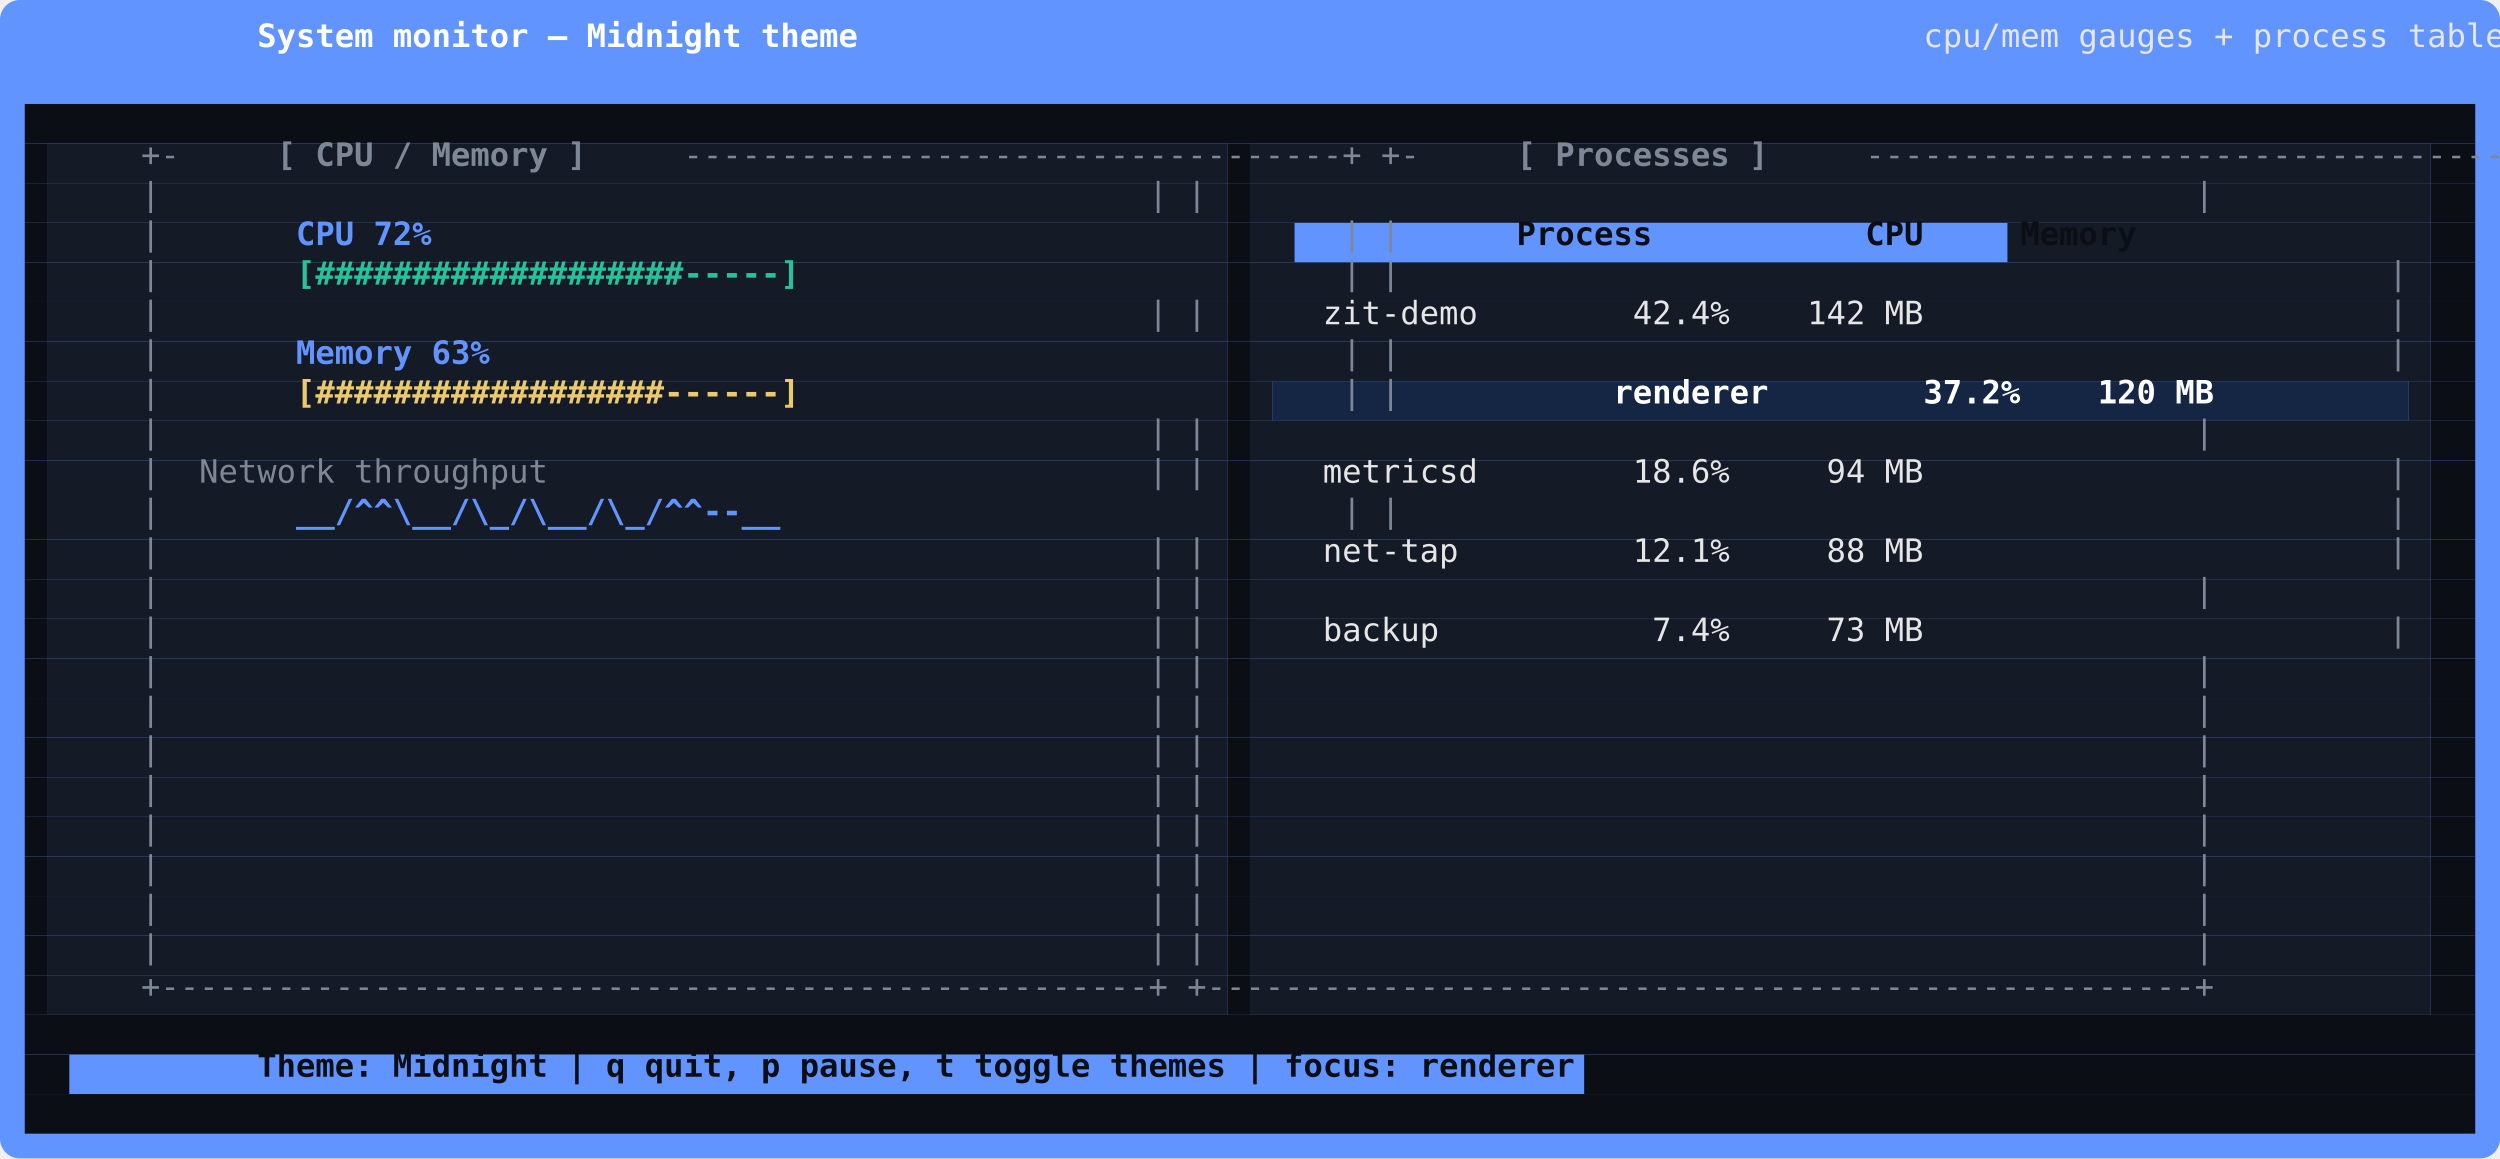
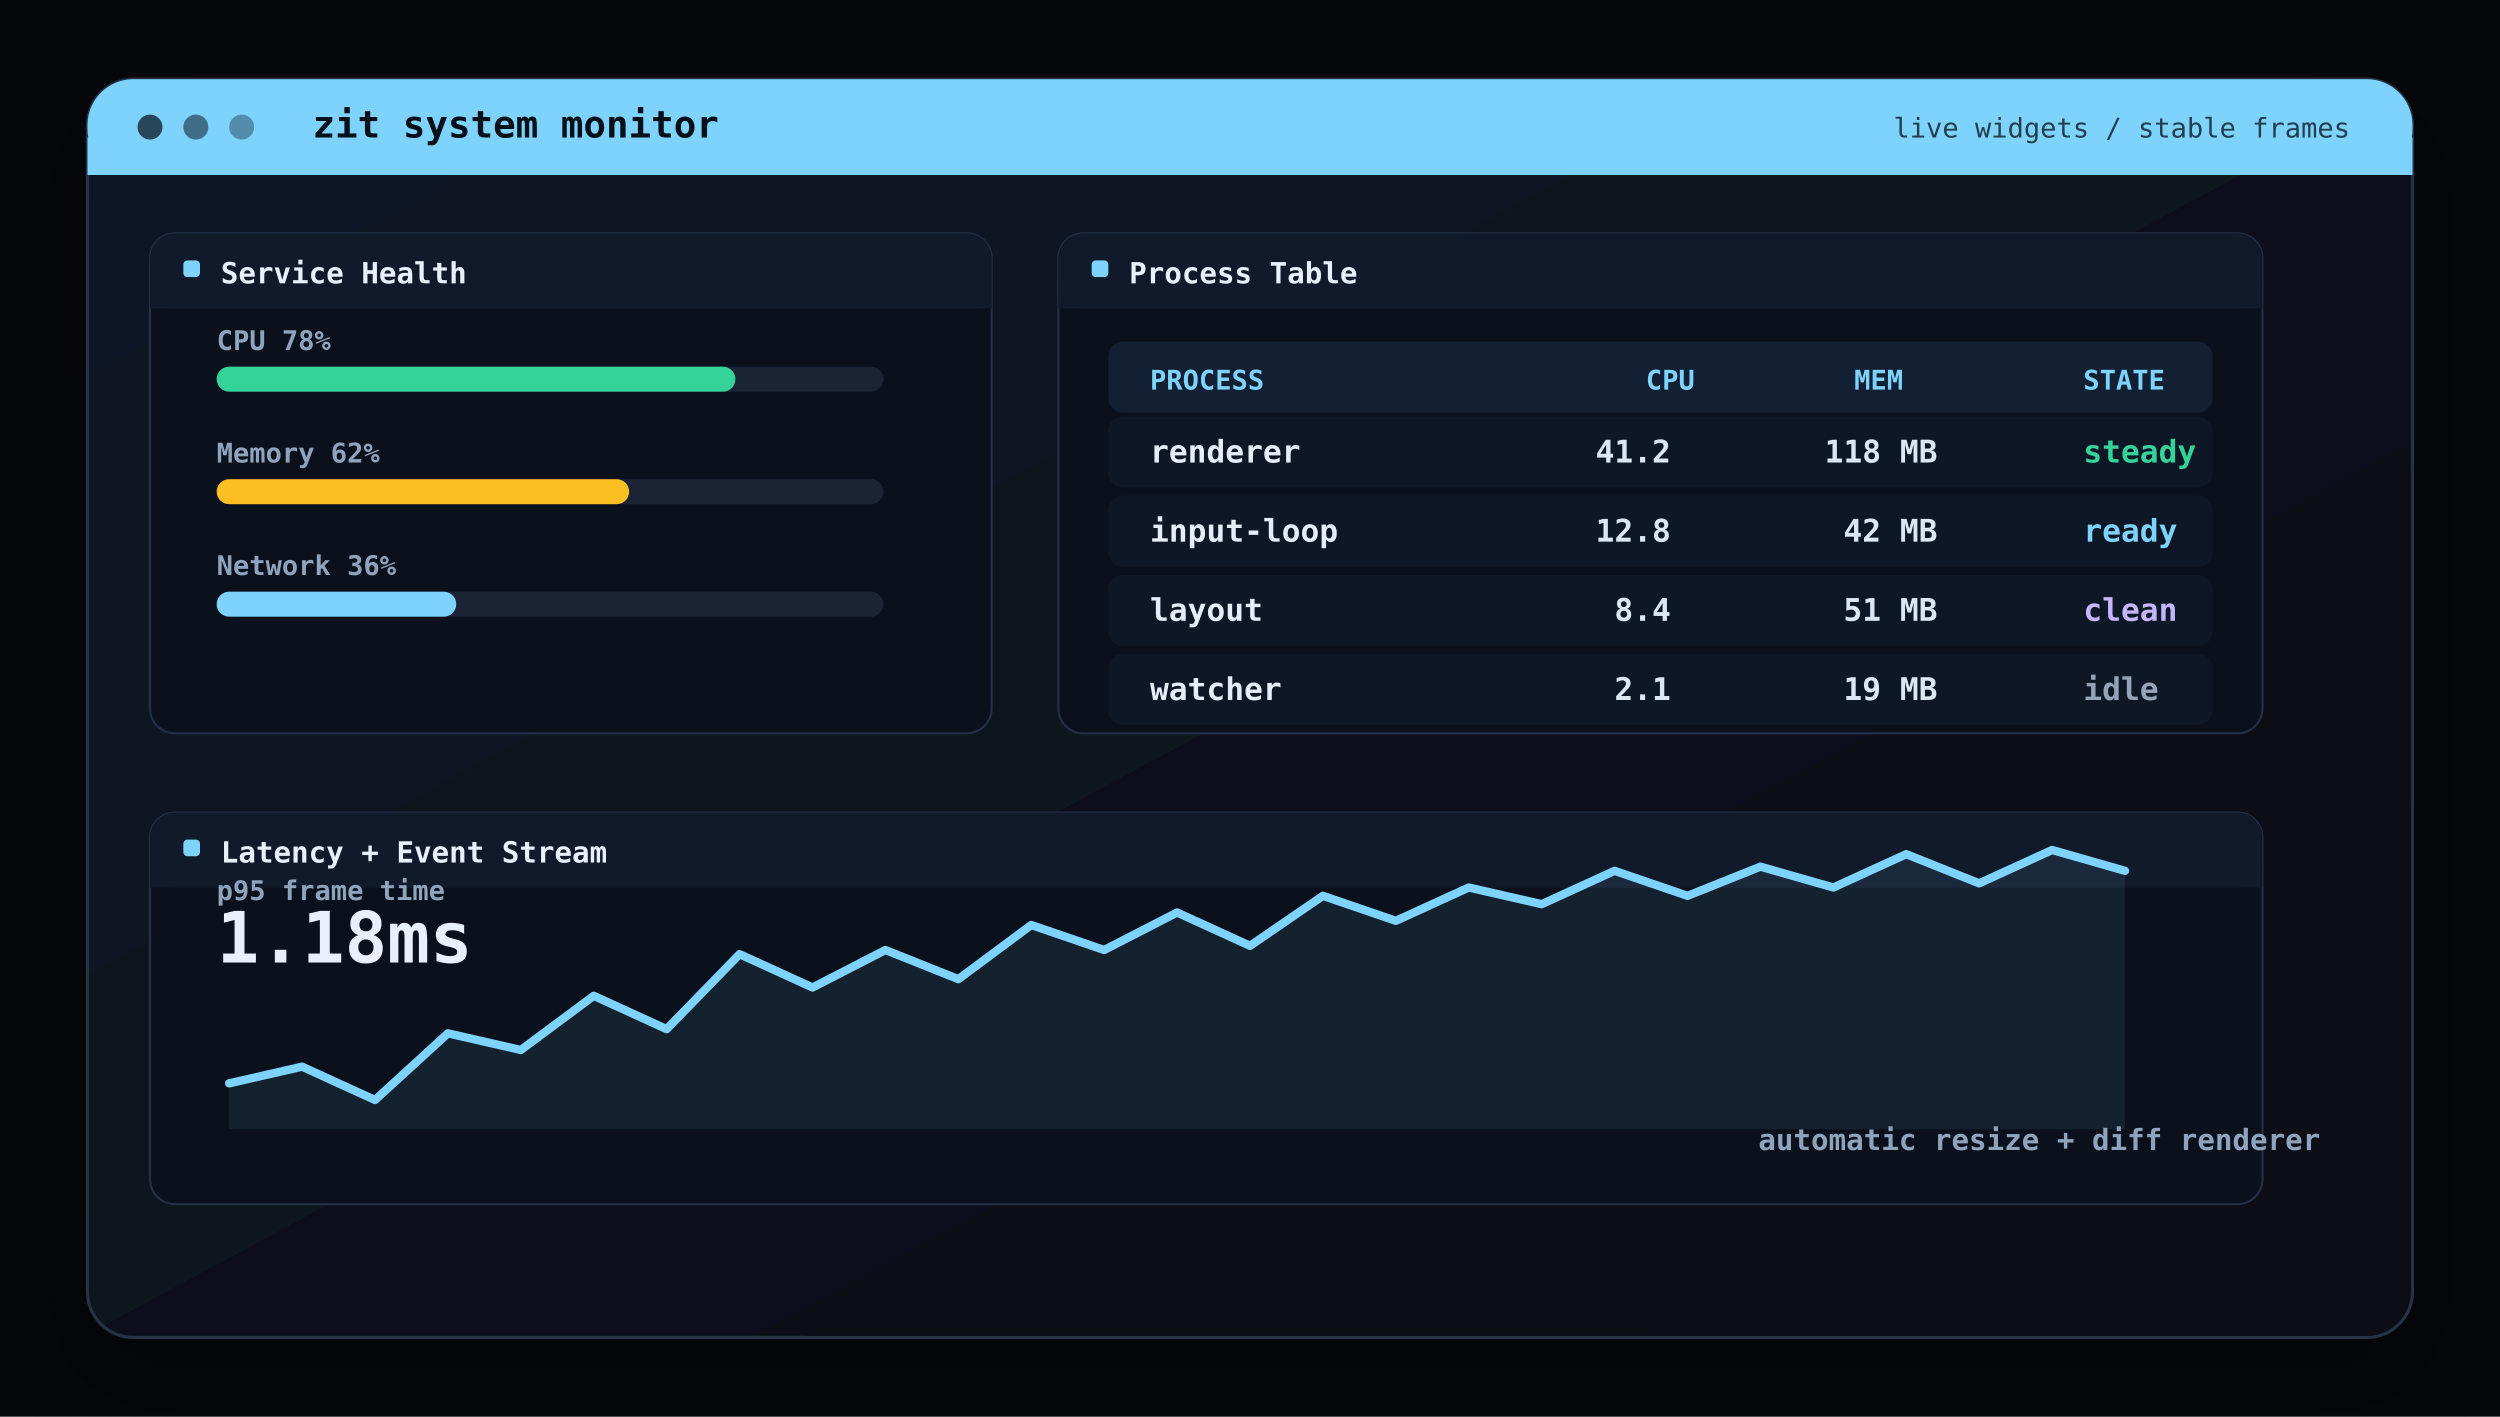
- <svg xmlns="http://www.w3.org/2000/svg" width="1010" height="468" viewBox="0 0 1010 468">
-   <rect x="0" y="0" width="1010" height="468" fill="#6294ff" rx="8" ry="8" />
-   <rect x="10" y="42" width="990" height="16" fill="#0c0e16" />
-   <rect x="10" y="58" width="9" height="16" fill="#0c0e16" />
-   <rect x="19" y="58" width="477" height="16" fill="#141a26" />
-   <rect x="496" y="58" width="9" height="16" fill="#0c0e16" />
-   <rect x="505" y="58" width="477" height="16" fill="#141a26" />
-   <rect x="982" y="58" width="18" height="16" fill="#0c0e16" />
-   <rect x="10" y="74" width="9" height="16" fill="#0c0e16" />
-   <rect x="19" y="74" width="477" height="16" fill="#141a26" />
-   <rect x="496" y="74" width="9" height="16" fill="#0c0e16" />
-   <rect x="505" y="74" width="477" height="16" fill="#141a26" />
-   <rect x="982" y="74" width="18" height="16" fill="#0c0e16" />
-   <rect x="10" y="90" width="9" height="16" fill="#0c0e16" />
-   <rect x="19" y="90" width="477" height="16" fill="#141a26" />
-   <rect x="496" y="90" width="9" height="16" fill="#0c0e16" />
-   <rect x="505" y="90" width="18" height="16" fill="#141a26" />
-   <rect x="811" y="90" width="171" height="16" fill="#141a26" />
-   <rect x="982" y="90" width="18" height="16" fill="#0c0e16" />
-   <rect x="10" y="106" width="9" height="16" fill="#0c0e16" />
-   <rect x="19" y="106" width="477" height="16" fill="#141a26" />
-   <rect x="496" y="106" width="9" height="16" fill="#0c0e16" />
-   <rect x="505" y="106" width="477" height="16" fill="#141a26" />
-   <rect x="982" y="106" width="18" height="16" fill="#0c0e16" />
-   <rect x="10" y="122" width="9" height="16" fill="#0c0e16" />
-   <rect x="19" y="122" width="477" height="16" fill="#141a26" />
-   <rect x="496" y="122" width="9" height="16" fill="#0c0e16" />
-   <rect x="505" y="122" width="477" height="16" fill="#141a26" />
-   <rect x="982" y="122" width="18" height="16" fill="#0c0e16" />
-   <rect x="10" y="138" width="9" height="16" fill="#0c0e16" />
-   <rect x="19" y="138" width="477" height="16" fill="#141a26" />
-   <rect x="496" y="138" width="9" height="16" fill="#0c0e16" />
-   <rect x="505" y="138" width="477" height="16" fill="#141a26" />
-   <rect x="982" y="138" width="18" height="16" fill="#0c0e16" />
-   <rect x="10" y="154" width="9" height="16" fill="#0c0e16" />
-   <rect x="19" y="154" width="477" height="16" fill="#141a26" />
-   <rect x="496" y="154" width="9" height="16" fill="#0c0e16" />
-   <rect x="505" y="154" width="9" height="16" fill="#141a26" />
-   <rect x="514" y="154" width="459" height="16" fill="#142644" />
-   <rect x="973" y="154" width="9" height="16" fill="#141a26" />
-   <rect x="982" y="154" width="18" height="16" fill="#0c0e16" />
-   <rect x="10" y="170" width="9" height="16" fill="#0c0e16" />
-   <rect x="19" y="170" width="477" height="16" fill="#141a26" />
-   <rect x="496" y="170" width="9" height="16" fill="#0c0e16" />
-   <rect x="505" y="170" width="477" height="16" fill="#141a26" />
-   <rect x="982" y="170" width="18" height="16" fill="#0c0e16" />
-   <rect x="10" y="186" width="9" height="16" fill="#0c0e16" />
-   <rect x="19" y="186" width="477" height="16" fill="#141a26" />
-   <rect x="496" y="186" width="9" height="16" fill="#0c0e16" />
-   <rect x="505" y="186" width="477" height="16" fill="#141a26" />
-   <rect x="982" y="186" width="18" height="16" fill="#0c0e16" />
-   <rect x="10" y="202" width="9" height="16" fill="#0c0e16" />
-   <rect x="19" y="202" width="477" height="16" fill="#141a26" />
-   <rect x="496" y="202" width="9" height="16" fill="#0c0e16" />
-   <rect x="505" y="202" width="477" height="16" fill="#141a26" />
-   <rect x="982" y="202" width="18" height="16" fill="#0c0e16" />
-   <rect x="10" y="218" width="9" height="16" fill="#0c0e16" />
-   <rect x="19" y="218" width="477" height="16" fill="#141a26" />
-   <rect x="496" y="218" width="9" height="16" fill="#0c0e16" />
-   <rect x="505" y="218" width="477" height="16" fill="#141a26" />
-   <rect x="982" y="218" width="18" height="16" fill="#0c0e16" />
-   <rect x="10" y="234" width="9" height="16" fill="#0c0e16" />
-   <rect x="19" y="234" width="477" height="16" fill="#141a26" />
-   <rect x="496" y="234" width="9" height="16" fill="#0c0e16" />
-   <rect x="505" y="234" width="477" height="16" fill="#141a26" />
-   <rect x="982" y="234" width="18" height="16" fill="#0c0e16" />
-   <rect x="10" y="250" width="9" height="16" fill="#0c0e16" />
-   <rect x="19" y="250" width="477" height="16" fill="#141a26" />
-   <rect x="496" y="250" width="9" height="16" fill="#0c0e16" />
-   <rect x="505" y="250" width="477" height="16" fill="#141a26" />
-   <rect x="982" y="250" width="18" height="16" fill="#0c0e16" />
-   <rect x="10" y="266" width="9" height="16" fill="#0c0e16" />
-   <rect x="19" y="266" width="477" height="16" fill="#141a26" />
-   <rect x="496" y="266" width="9" height="16" fill="#0c0e16" />
-   <rect x="505" y="266" width="477" height="16" fill="#141a26" />
-   <rect x="982" y="266" width="18" height="16" fill="#0c0e16" />
-   <rect x="10" y="282" width="9" height="16" fill="#0c0e16" />
-   <rect x="19" y="282" width="477" height="16" fill="#141a26" />
-   <rect x="496" y="282" width="9" height="16" fill="#0c0e16" />
-   <rect x="505" y="282" width="477" height="16" fill="#141a26" />
-   <rect x="982" y="282" width="18" height="16" fill="#0c0e16" />
-   <rect x="10" y="298" width="9" height="16" fill="#0c0e16" />
-   <rect x="19" y="298" width="477" height="16" fill="#141a26" />
-   <rect x="496" y="298" width="9" height="16" fill="#0c0e16" />
-   <rect x="505" y="298" width="477" height="16" fill="#141a26" />
-   <rect x="982" y="298" width="18" height="16" fill="#0c0e16" />
-   <rect x="10" y="314" width="9" height="16" fill="#0c0e16" />
-   <rect x="19" y="314" width="477" height="16" fill="#141a26" />
-   <rect x="496" y="314" width="9" height="16" fill="#0c0e16" />
-   <rect x="505" y="314" width="477" height="16" fill="#141a26" />
-   <rect x="982" y="314" width="18" height="16" fill="#0c0e16" />
-   <rect x="10" y="330" width="9" height="16" fill="#0c0e16" />
-   <rect x="19" y="330" width="477" height="16" fill="#141a26" />
-   <rect x="496" y="330" width="9" height="16" fill="#0c0e16" />
-   <rect x="505" y="330" width="477" height="16" fill="#141a26" />
-   <rect x="982" y="330" width="18" height="16" fill="#0c0e16" />
-   <rect x="10" y="346" width="9" height="16" fill="#0c0e16" />
-   <rect x="19" y="346" width="477" height="16" fill="#141a26" />
-   <rect x="496" y="346" width="9" height="16" fill="#0c0e16" />
-   <rect x="505" y="346" width="477" height="16" fill="#141a26" />
-   <rect x="982" y="346" width="18" height="16" fill="#0c0e16" />
-   <rect x="10" y="362" width="9" height="16" fill="#0c0e16" />
-   <rect x="19" y="362" width="477" height="16" fill="#141a26" />
-   <rect x="496" y="362" width="9" height="16" fill="#0c0e16" />
-   <rect x="505" y="362" width="477" height="16" fill="#141a26" />
-   <rect x="982" y="362" width="18" height="16" fill="#0c0e16" />
-   <rect x="10" y="378" width="9" height="16" fill="#0c0e16" />
-   <rect x="19" y="378" width="477" height="16" fill="#141a26" />
-   <rect x="496" y="378" width="9" height="16" fill="#0c0e16" />
-   <rect x="505" y="378" width="477" height="16" fill="#141a26" />
-   <rect x="982" y="378" width="18" height="16" fill="#0c0e16" />
-   <rect x="10" y="394" width="9" height="16" fill="#0c0e16" />
-   <rect x="19" y="394" width="477" height="16" fill="#141a26" />
-   <rect x="496" y="394" width="9" height="16" fill="#0c0e16" />
-   <rect x="505" y="394" width="477" height="16" fill="#141a26" />
-   <rect x="982" y="394" width="18" height="16" fill="#0c0e16" />
-   <rect x="10" y="410" width="990" height="16" fill="#0c0e16" />
-   <rect x="10" y="426" width="18" height="16" fill="#0c0e16" />
-   <rect x="640" y="426" width="360" height="16" fill="#0c0e16" />
-   <rect x="10" y="442" width="990" height="16" fill="#0c0e16" />
-   <text x="10" y="10" xml:space="preserve" font-family="JetBrains Mono, 'Fira Code', SFMono-Regular, Consolas, Menlo, monospace" font-size="13" dominant-baseline="hanging">
-     <tspan fill="#0c0e16">  </tspan>
-     <tspan fill="#ffffff" font-weight="700">System monitor — Midnight theme</tspan>
-     <tspan fill="#0c0e16">                                             </tspan>
-     <tspan fill="#e6e6e6">cpu/mem gauges + process table</tspan>
-     <tspan fill="#0c0e16">  </tspan>
-   </text>
-   <text x="10" y="26" xml:space="preserve" font-family="JetBrains Mono, 'Fira Code', SFMono-Regular, Consolas, Menlo, monospace" font-size="13" dominant-baseline="hanging">
-     <tspan fill="#0c0e16">                                                                                                              </tspan>
-   </text>
-   <text x="10" y="42" xml:space="preserve" font-family="JetBrains Mono, 'Fira Code', SFMono-Regular, Consolas, Menlo, monospace" font-size="13" dominant-baseline="hanging">
-     <tspan fill="#7d8796">                                                                                                              </tspan>
-   </text>
-   <text x="10" y="58" xml:space="preserve" font-family="JetBrains Mono, 'Fira Code', SFMono-Regular, Consolas, Menlo, monospace" font-size="13" dominant-baseline="hanging">
-     <tspan fill="#7d8796"> +-</tspan>
-     <tspan fill="#7d8796" font-weight="700">[ CPU / Memory ]</tspan>
-     <tspan fill="#7d8796">----------------------------------+ +-</tspan>
-     <tspan fill="#7d8796" font-weight="700">[ Processes ]</tspan>
-     <tspan fill="#7d8796">-------------------------------------+  </tspan>
-   </text>
-   <text x="10" y="74" xml:space="preserve" font-family="JetBrains Mono, 'Fira Code', SFMono-Regular, Consolas, Menlo, monospace" font-size="13" dominant-baseline="hanging">
-     <tspan fill="#7d8796"> |                                                   | |                                                   |  </tspan>
-   </text>
-   <text x="10" y="90" xml:space="preserve" font-family="JetBrains Mono, 'Fira Code', SFMono-Regular, Consolas, Menlo, monospace" font-size="13" dominant-baseline="hanging">
-     <tspan fill="#7d8796"> |  </tspan>
-     <tspan fill="#6294ff" font-weight="700">CPU 72%</tspan>
-     <tspan fill="#7d8796">                                          | | </tspan>
-     <tspan fill="#0c0e16" font-weight="700">Process           CPU     Memory</tspan>
-     <tspan fill="#7d8796">                  |  </tspan>
-   </text>
-   <text x="10" y="106" xml:space="preserve" font-family="JetBrains Mono, 'Fira Code', SFMono-Regular, Consolas, Menlo, monospace" font-size="13" dominant-baseline="hanging">
-     <tspan fill="#7d8796"> |  </tspan>
-     <tspan fill="#28c29a" font-weight="700">[###################-----]</tspan>
-     <tspan fill="#7d8796">                       | |                                                   |  </tspan>
-   </text>
-   <text x="10" y="122" xml:space="preserve" font-family="JetBrains Mono, 'Fira Code', SFMono-Regular, Consolas, Menlo, monospace" font-size="13" dominant-baseline="hanging">
-     <tspan fill="#7d8796"> |                                                   | | </tspan>
-     <tspan fill="#e6e6e6">zit-demo        42.4%    142 MB</tspan>
-     <tspan fill="#7d8796">                   |  </tspan>
-   </text>
-   <text x="10" y="138" xml:space="preserve" font-family="JetBrains Mono, 'Fira Code', SFMono-Regular, Consolas, Menlo, monospace" font-size="13" dominant-baseline="hanging">
-     <tspan fill="#7d8796"> |  </tspan>
-     <tspan fill="#6294ff" font-weight="700">Memory 63%</tspan>
-     <tspan fill="#7d8796">                                       | |                                                   |  </tspan>
-   </text>
-   <text x="10" y="154" xml:space="preserve" font-family="JetBrains Mono, 'Fira Code', SFMono-Regular, Consolas, Menlo, monospace" font-size="13" dominant-baseline="hanging">
-     <tspan fill="#7d8796"> |  </tspan>
-     <tspan fill="#ebc96d" font-weight="700">[##################------]</tspan>
-     <tspan fill="#7d8796">                       | |</tspan>
-     <tspan fill="#0c0e16"> </tspan>
-     <tspan fill="#ffffff" font-weight="700">renderer        37.2%    120 MB</tspan>
-     <tspan fill="#0c0e16">                   </tspan>
-     <tspan fill="#7d8796">|  </tspan>
-   </text>
-   <text x="10" y="170" xml:space="preserve" font-family="JetBrains Mono, 'Fira Code', SFMono-Regular, Consolas, Menlo, monospace" font-size="13" dominant-baseline="hanging">
-     <tspan fill="#7d8796"> |                                                   | |                                                   |  </tspan>
-   </text>
-   <text x="10" y="186" xml:space="preserve" font-family="JetBrains Mono, 'Fira Code', SFMono-Regular, Consolas, Menlo, monospace" font-size="13" dominant-baseline="hanging">
-     <tspan fill="#7d8796"> |  Network throughput                               | | </tspan>
-     <tspan fill="#e6e6e6">metricsd        18.6%     94 MB</tspan>
-     <tspan fill="#7d8796">                   |  </tspan>
-   </text>
-   <text x="10" y="202" xml:space="preserve" font-family="JetBrains Mono, 'Fira Code', SFMono-Regular, Consolas, Menlo, monospace" font-size="13" dominant-baseline="hanging">
-     <tspan fill="#7d8796"> |  </tspan>
-     <tspan fill="#6294ff" font-weight="700">__/^^\__/\_/\__/\_/^^--__</tspan>
-     <tspan fill="#7d8796">                        | |                                                   |  </tspan>
-   </text>
-   <text x="10" y="218" xml:space="preserve" font-family="JetBrains Mono, 'Fira Code', SFMono-Regular, Consolas, Menlo, monospace" font-size="13" dominant-baseline="hanging">
-     <tspan fill="#7d8796"> |                                                   | | </tspan>
-     <tspan fill="#e6e6e6">net-tap         12.1%     88 MB</tspan>
-     <tspan fill="#7d8796">                   |  </tspan>
-   </text>
-   <text x="10" y="234" xml:space="preserve" font-family="JetBrains Mono, 'Fira Code', SFMono-Regular, Consolas, Menlo, monospace" font-size="13" dominant-baseline="hanging">
-     <tspan fill="#7d8796"> |                                                   | |                                                   |  </tspan>
-   </text>
-   <text x="10" y="250" xml:space="preserve" font-family="JetBrains Mono, 'Fira Code', SFMono-Regular, Consolas, Menlo, monospace" font-size="13" dominant-baseline="hanging">
-     <tspan fill="#7d8796"> |                                                   | | </tspan>
-     <tspan fill="#e6e6e6">backup           7.4%     73 MB</tspan>
-     <tspan fill="#7d8796">                   |  </tspan>
-   </text>
-   <text x="10" y="266" xml:space="preserve" font-family="JetBrains Mono, 'Fira Code', SFMono-Regular, Consolas, Menlo, monospace" font-size="13" dominant-baseline="hanging">
-     <tspan fill="#7d8796"> |                                                   | |                                                   |  </tspan>
-   </text>
-   <text x="10" y="282" xml:space="preserve" font-family="JetBrains Mono, 'Fira Code', SFMono-Regular, Consolas, Menlo, monospace" font-size="13" dominant-baseline="hanging">
-     <tspan fill="#7d8796"> |                                                   | |                                                   |  </tspan>
-   </text>
-   <text x="10" y="298" xml:space="preserve" font-family="JetBrains Mono, 'Fira Code', SFMono-Regular, Consolas, Menlo, monospace" font-size="13" dominant-baseline="hanging">
-     <tspan fill="#7d8796"> |                                                   | |                                                   |  </tspan>
-   </text>
-   <text x="10" y="314" xml:space="preserve" font-family="JetBrains Mono, 'Fira Code', SFMono-Regular, Consolas, Menlo, monospace" font-size="13" dominant-baseline="hanging">
-     <tspan fill="#7d8796"> |                                                   | |                                                   |  </tspan>
-   </text>
-   <text x="10" y="330" xml:space="preserve" font-family="JetBrains Mono, 'Fira Code', SFMono-Regular, Consolas, Menlo, monospace" font-size="13" dominant-baseline="hanging">
-     <tspan fill="#7d8796"> |                                                   | |                                                   |  </tspan>
-   </text>
-   <text x="10" y="346" xml:space="preserve" font-family="JetBrains Mono, 'Fira Code', SFMono-Regular, Consolas, Menlo, monospace" font-size="13" dominant-baseline="hanging">
-     <tspan fill="#7d8796"> |                                                   | |                                                   |  </tspan>
-   </text>
-   <text x="10" y="362" xml:space="preserve" font-family="JetBrains Mono, 'Fira Code', SFMono-Regular, Consolas, Menlo, monospace" font-size="13" dominant-baseline="hanging">
-     <tspan fill="#7d8796"> |                                                   | |                                                   |  </tspan>
-   </text>
-   <text x="10" y="378" xml:space="preserve" font-family="JetBrains Mono, 'Fira Code', SFMono-Regular, Consolas, Menlo, monospace" font-size="13" dominant-baseline="hanging">
-     <tspan fill="#7d8796"> |                                                   | |                                                   |  </tspan>
-   </text>
-   <text x="10" y="394" xml:space="preserve" font-family="JetBrains Mono, 'Fira Code', SFMono-Regular, Consolas, Menlo, monospace" font-size="13" dominant-baseline="hanging">
-     <tspan fill="#7d8796"> +---------------------------------------------------+ +---------------------------------------------------+  </tspan>
-   </text>
-   <text x="10" y="410" xml:space="preserve" font-family="JetBrains Mono, 'Fira Code', SFMono-Regular, Consolas, Menlo, monospace" font-size="13" dominant-baseline="hanging">
-     <tspan fill="#7d8796">                                                                                                              </tspan>
-   </text>
-   <text x="10" y="426" xml:space="preserve" font-family="JetBrains Mono, 'Fira Code', SFMono-Regular, Consolas, Menlo, monospace" font-size="13" dominant-baseline="hanging">
-     <tspan fill="#7d8796">  </tspan>
-     <tspan fill="#0c0e16" font-weight="700">Theme: Midnight | q quit, p pause, t toggle themes | focus: renderer</tspan>
-     <tspan fill="#7d8796">                                        </tspan>
-   </text>
-   <text x="10" y="442" xml:space="preserve" font-family="JetBrains Mono, 'Fira Code', SFMono-Regular, Consolas, Menlo, monospace" font-size="13" dominant-baseline="hanging">
-     <tspan fill="#7d8796">                                                                                                              </tspan>
-   </text>
+ <svg xmlns="http://www.w3.org/2000/svg" width="1200" height="680" viewBox="0 0 1200 680">
+   <defs>
+     <linearGradient id="surface" x1="0" y1="0" x2="1" y2="1">
+       <stop offset="0" stop-color="#111827" />
+       <stop offset="1" stop-color="#070b12" />
+     </linearGradient>
+     <filter id="shadow" x="-10%" y="-10%" width="120%" height="125%">
+       <feDropShadow dx="0" dy="18" stdDeviation="22" flood-color="#000000" flood-opacity="0.38" />
+     </filter>
+   </defs>
+   <rect width="1200" height="680" fill="#05070b" />
+   <rect x="42" y="38" width="1116" height="604" rx="22" fill="url(#surface)" stroke="#263244" stroke-width="1.5" filter="url(#shadow)" />
+   <rect x="42" y="38" width="1116" height="46" rx="22" fill="#7dd3fc" />
+   <rect x="42" y="66" width="1116" height="18" fill="#7dd3fc" />
+   <circle cx="72" cy="61" r="6" fill="#07111c" opacity="0.72" />
+   <circle cx="94" cy="61" r="6" fill="#07111c" opacity="0.52" />
+   <circle cx="116" cy="61" r="6" fill="#07111c" opacity="0.36" />
+   <text x="150" y="66" font-family="monospace" font-size="18" font-weight="700" fill="#061018">zit system monitor</text>
+   <text x="1128" y="66" text-anchor="end" font-family="monospace" font-size="13" fill="#061018" opacity="0.76">live widgets / stable frames</text>
+   <rect x="72" y="112" width="404" height="240" rx="12" fill="#0b111c" stroke="#233047" stroke-width="1" />
+   <rect x="72" y="112" width="404" height="36" rx="12" fill="#111a2a" />
+   <rect x="72" y="137" width="404" height="11" fill="#111a2a" />
+   <rect x="88" y="125" width="8" height="8" rx="2" fill="#7dd3fc" />
+   <text x="106" y="136" text-anchor="start" font-family="monospace" font-size="14" font-weight="700" fill="#e8f0fb">Service Health</text>
+   <text x="104" y="168" text-anchor="start" font-family="monospace" font-size="13" font-weight="600" fill="#8fa3bd">CPU     78%</text>
+   <rect x="104" y="176" width="320" height="12" rx="6" fill="#1a2435" />
+   <rect x="104" y="176" width="249" height="12" rx="6" fill="#34d399" />
+   <text x="104" y="222" text-anchor="start" font-family="monospace" font-size="13" font-weight="600" fill="#8fa3bd">Memory  62%</text>
+   <rect x="104" y="230" width="320" height="12" rx="6" fill="#1a2435" />
+   <rect x="104" y="230" width="198" height="12" rx="6" fill="#fbbf24" />
+   <text x="104" y="276" text-anchor="start" font-family="monospace" font-size="13" font-weight="600" fill="#8fa3bd">Network 36%</text>
+   <rect x="104" y="284" width="320" height="12" rx="6" fill="#1a2435" />
+   <rect x="104" y="284" width="115" height="12" rx="6" fill="#7dd3fc" />
+   <rect x="508" y="112" width="578" height="240" rx="12" fill="#0b111c" stroke="#233047" stroke-width="1" />
+   <rect x="508" y="112" width="578" height="36" rx="12" fill="#111a2a" />
+   <rect x="508" y="137" width="578" height="11" fill="#111a2a" />
+   <rect x="524" y="125" width="8" height="8" rx="2" fill="#7dd3fc" />
+   <text x="542" y="136" text-anchor="start" font-family="monospace" font-size="14" font-weight="700" fill="#e8f0fb">Process Table</text>
+   <rect x="532" y="164" width="530" height="34" rx="7" fill="#132033" />
+   <text x="552" y="187" text-anchor="start" font-family="monospace" font-size="13" font-weight="800" fill="#7dd3fc">PROCESS</text>
+   <text x="790" y="187" text-anchor="start" font-family="monospace" font-size="13" font-weight="800" fill="#7dd3fc">CPU</text>
+   <text x="890" y="187" text-anchor="start" font-family="monospace" font-size="13" font-weight="800" fill="#7dd3fc">MEM</text>
+   <text x="1000" y="187" text-anchor="start" font-family="monospace" font-size="13" font-weight="800" fill="#7dd3fc">STATE</text>
+   <rect x="532" y="200" width="530" height="34" rx="7" fill="#0e1726" />
+   <text x="552" y="222" text-anchor="start" font-family="monospace" font-size="15" font-weight="650" fill="#e5eef8">renderer</text>
+   <text x="802" y="222" text-anchor="end" font-family="monospace" font-size="15" font-weight="550" fill="#dbe7f3">41.2</text>
+   <text x="930" y="222" text-anchor="end" font-family="monospace" font-size="15" font-weight="550" fill="#dbe7f3">118 MB</text>
+   <text x="1000" y="222" text-anchor="start" font-family="monospace" font-size="15" font-weight="700" fill="#34d399">steady</text>
+   <rect x="532" y="238" width="530" height="34" rx="7" fill="#0e1726" />
+   <text x="552" y="260" text-anchor="start" font-family="monospace" font-size="15" font-weight="650" fill="#e5eef8">input-loop</text>
+   <text x="802" y="260" text-anchor="end" font-family="monospace" font-size="15" font-weight="550" fill="#dbe7f3">12.8</text>
+   <text x="930" y="260" text-anchor="end" font-family="monospace" font-size="15" font-weight="550" fill="#dbe7f3">42 MB</text>
+   <text x="1000" y="260" text-anchor="start" font-family="monospace" font-size="15" font-weight="700" fill="#7dd3fc">ready</text>
+   <rect x="532" y="276" width="530" height="34" rx="7" fill="#0e1726" />
+   <text x="552" y="298" text-anchor="start" font-family="monospace" font-size="15" font-weight="650" fill="#e5eef8">layout</text>
+   <text x="802" y="298" text-anchor="end" font-family="monospace" font-size="15" font-weight="550" fill="#dbe7f3">8.4</text>
+   <text x="930" y="298" text-anchor="end" font-family="monospace" font-size="15" font-weight="550" fill="#dbe7f3">51 MB</text>
+   <text x="1000" y="298" text-anchor="start" font-family="monospace" font-size="15" font-weight="700" fill="#c4b5fd">clean</text>
+   <rect x="532" y="314" width="530" height="34" rx="7" fill="#0e1726" />
+   <text x="552" y="336" text-anchor="start" font-family="monospace" font-size="15" font-weight="650" fill="#e5eef8">watcher</text>
+   <text x="802" y="336" text-anchor="end" font-family="monospace" font-size="15" font-weight="550" fill="#dbe7f3">2.1</text>
+   <text x="930" y="336" text-anchor="end" font-family="monospace" font-size="15" font-weight="550" fill="#dbe7f3">19 MB</text>
+   <text x="1000" y="336" text-anchor="start" font-family="monospace" font-size="15" font-weight="700" fill="#94a3b8">idle</text>
+   <rect x="72" y="390" width="1014" height="188" rx="12" fill="#0b111c" stroke="#233047" stroke-width="1" />
+   <rect x="72" y="390" width="1014" height="36" rx="12" fill="#111a2a" />
+   <rect x="72" y="415" width="1014" height="11" fill="#111a2a" />
+   <rect x="88" y="403" width="8" height="8" rx="2" fill="#7dd3fc" />
+   <text x="106" y="414" text-anchor="start" font-family="monospace" font-size="14" font-weight="700" fill="#e8f0fb">Latency + Event Stream</text>
+   <path d="M110 520 L145 512 L180 528 L215 496 L250 504 L285 478 L320 494 L355 458 L390 474 L425 456 L460 470 L495 444 L530 456 L565 438 L600 454 L635 430 L670 442 L705 426 L740 434 L775 418 L810 430 L845 416 L880 426 L915 410 L950 424 L985 408 L1020 418" fill="none" stroke="#7dd3fc" stroke-width="4" stroke-linecap="round" stroke-linejoin="round" />
+   <path d="M110 520 L145 512 L180 528 L215 496 L250 504 L285 478 L320 494 L355 458 L390 474 L425 456 L460 470 L495 444 L530 456 L565 438 L600 454 L635 430 L670 442 L705 426 L740 434 L775 418 L810 430 L845 416 L880 426 L915 410 L950 424 L985 408 L1020 418 L1020 542 L110 542 Z" fill="#7dd3fc" opacity="0.08" />
+   <text x="104" y="432" text-anchor="start" font-family="monospace" font-size="13" font-weight="600" fill="#8fa3bd">p95 frame time</text>
+   <text x="104" y="462" text-anchor="start" font-family="monospace" font-size="34" font-weight="800" fill="#e8f0fb">1.18ms</text>
+   <text x="844" y="552" text-anchor="start" font-family="monospace" font-size="14" font-weight="650" fill="#8fa3bd">automatic resize + diff renderer</text>
</svg>
